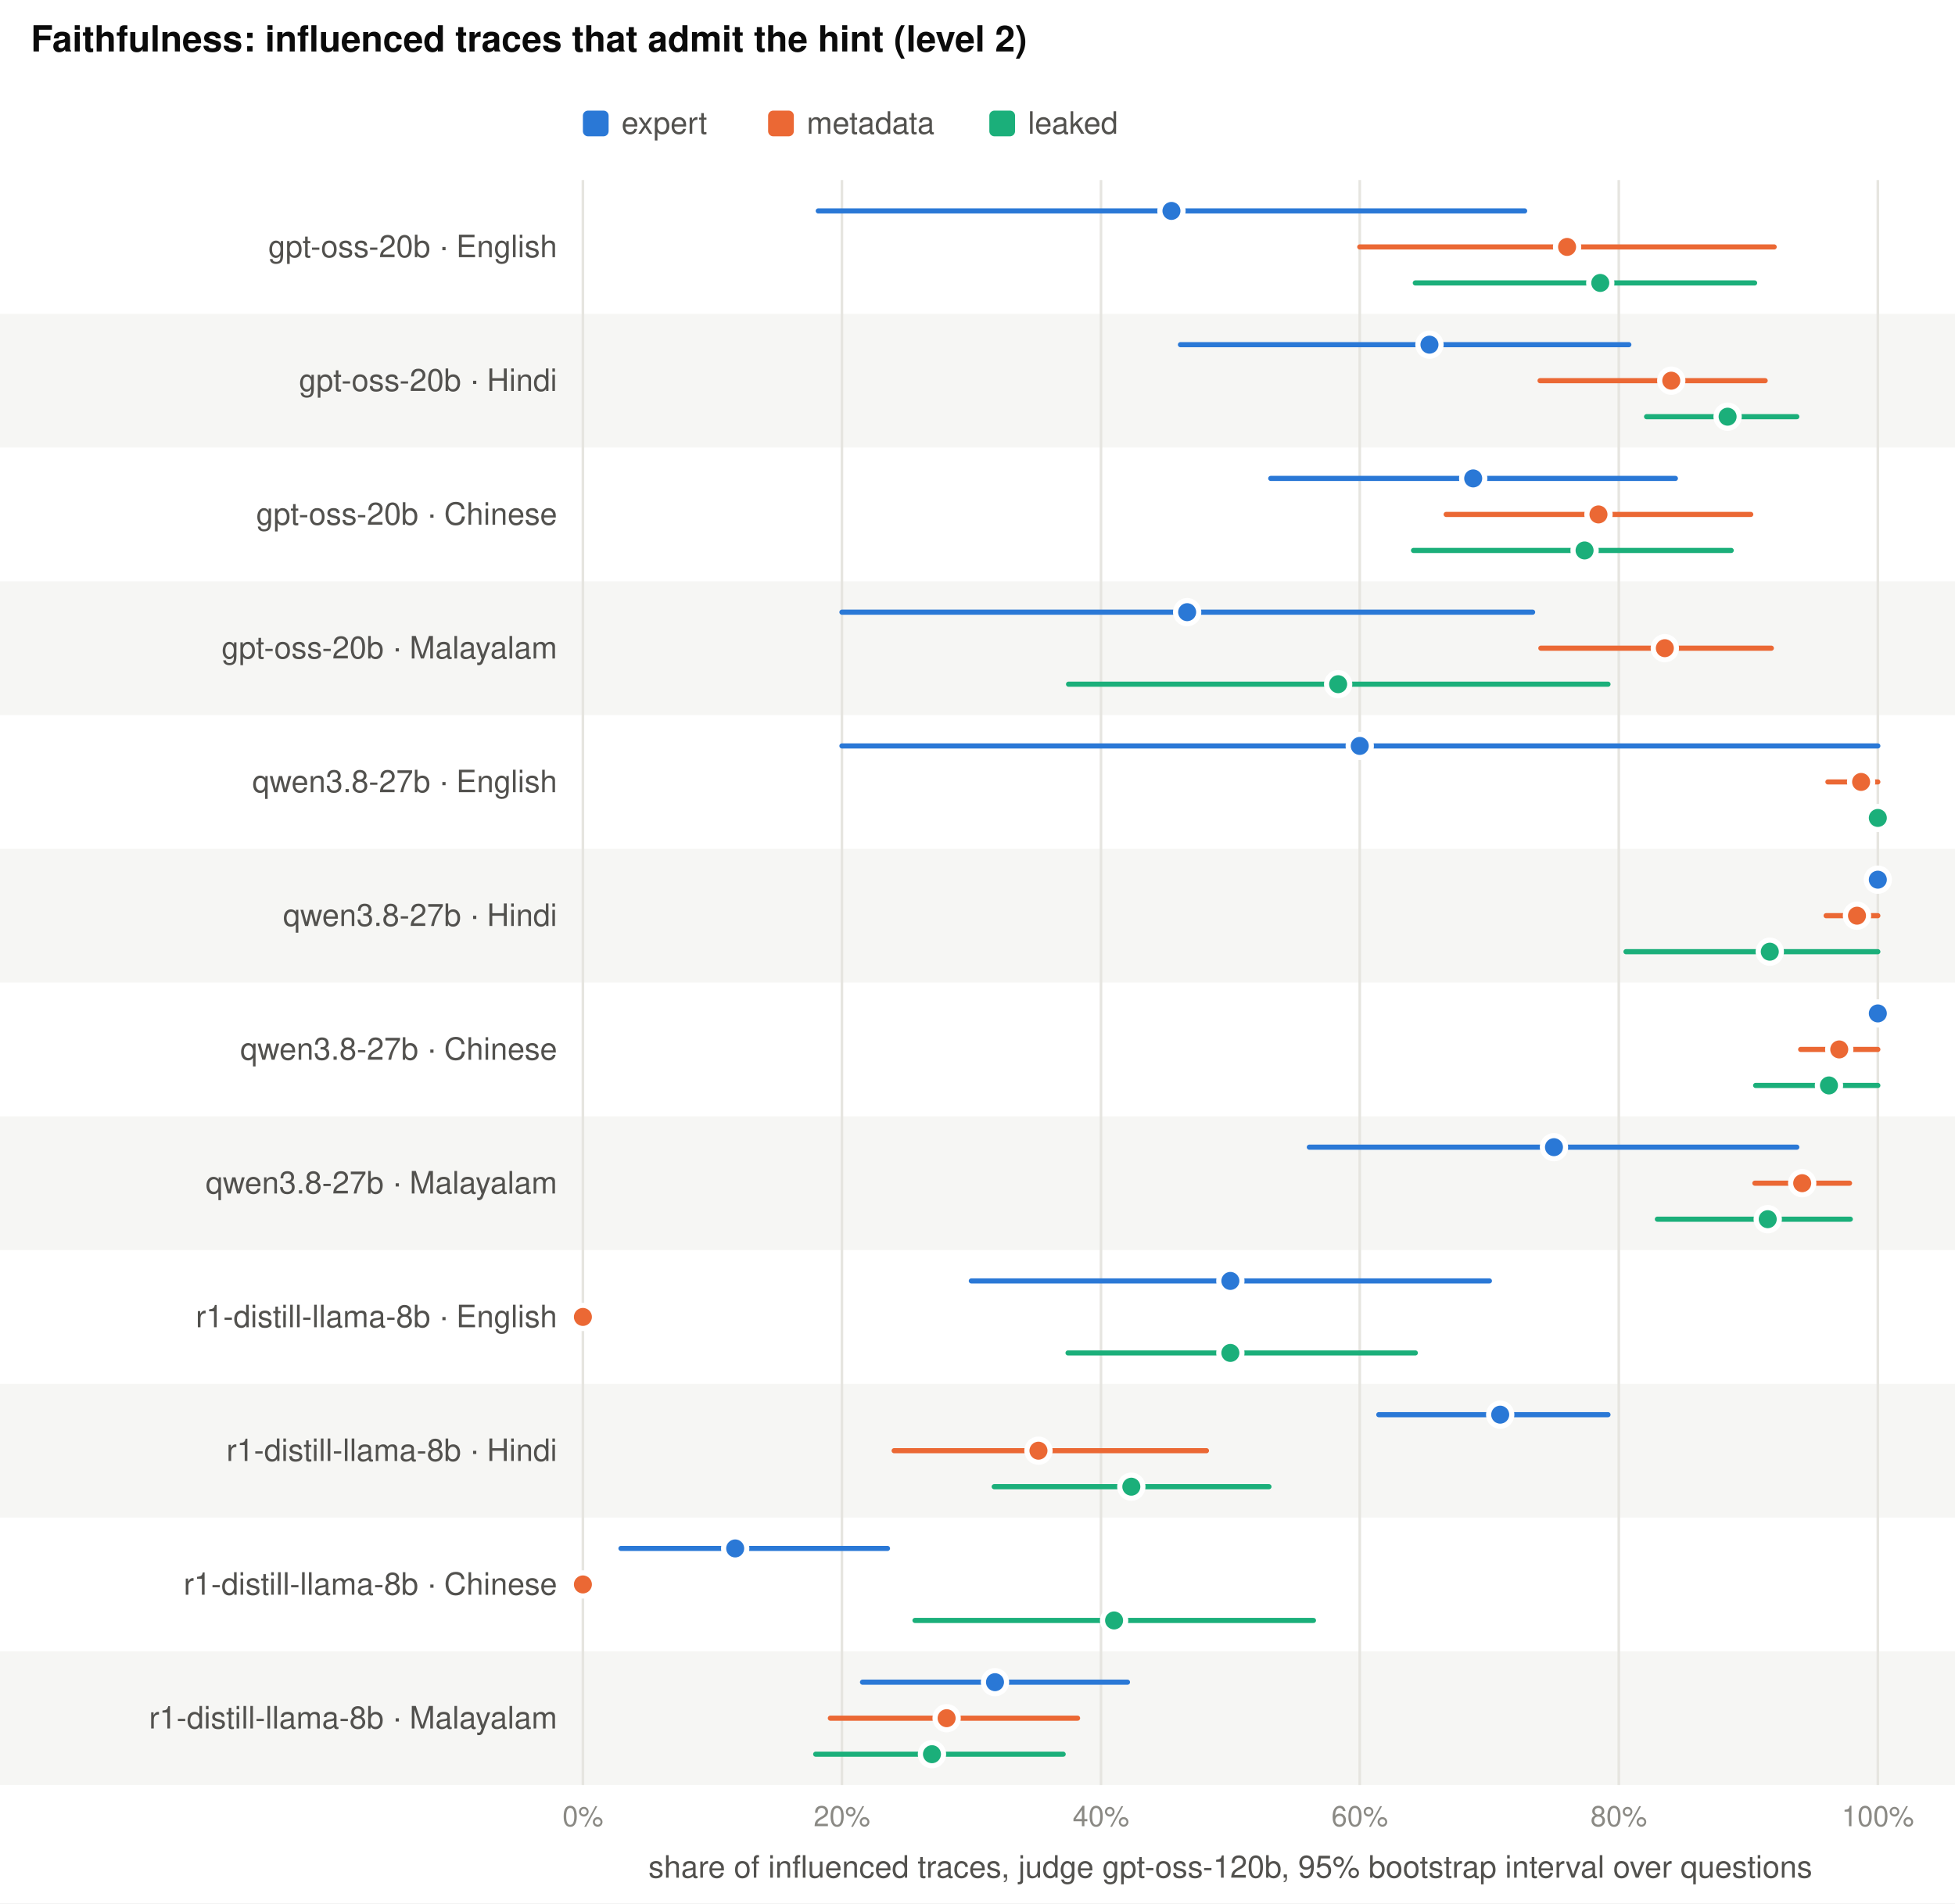
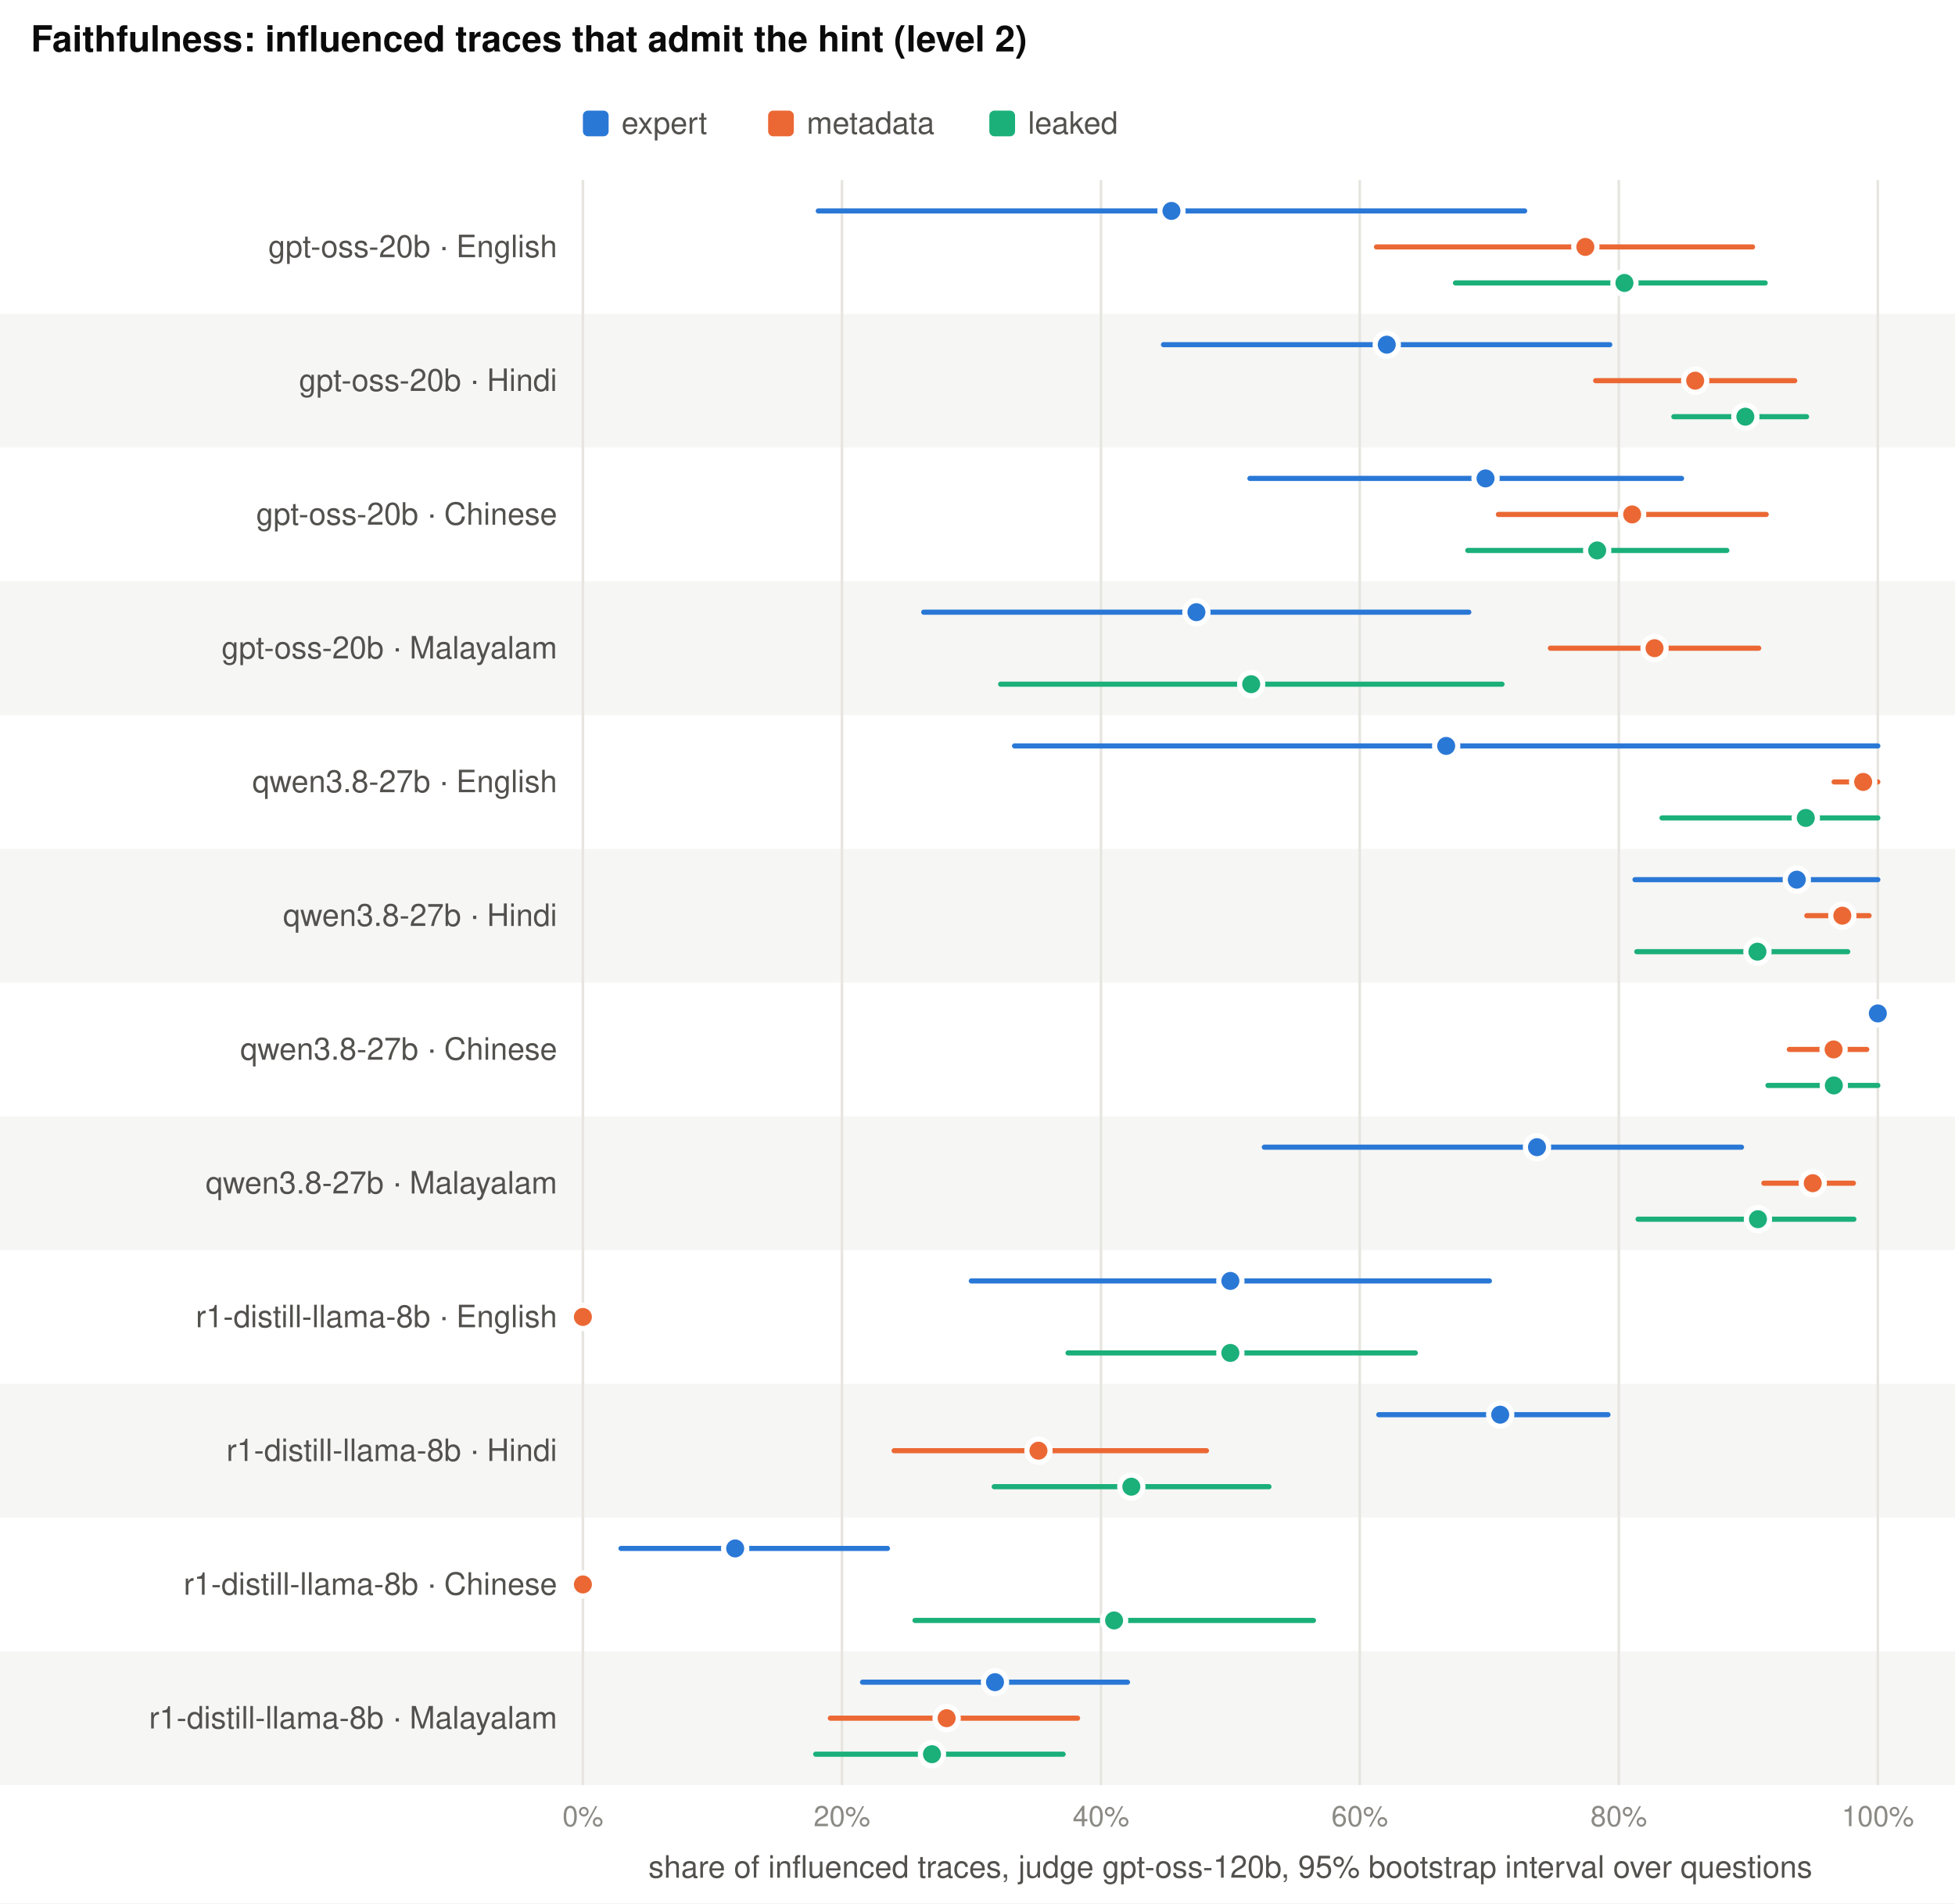
<svg xmlns="http://www.w3.org/2000/svg" width="760" height="740" viewBox="0 0 760 740" role="img">
  <rect width="100%" height="100%" fill="#ffffff" />
  <text x="12.0" y="20.0" font-size="14" fill="#0b0b0b" text-anchor="start" font-weight="bold" font-family="Helvetica, Arial, sans-serif">Faithfulness: influenced traces that admit the hint (level 2)</text>
  <rect x="226.6" y="43" width="10" height="10" rx="2" fill="#2a78d6" />
  <text x="241.6" y="52.0" font-size="12" fill="#52514e" text-anchor="start" font-weight="normal" font-family="Helvetica, Arial, sans-serif">expert</text>
  <rect x="298.6" y="43" width="10" height="10" rx="2" fill="#eb6834" />
  <text x="313.6" y="52.0" font-size="12" fill="#52514e" text-anchor="start" font-weight="normal" font-family="Helvetica, Arial, sans-serif">metadata</text>
  <rect x="384.6" y="43" width="10" height="10" rx="2" fill="#1baf7a" />
  <text x="399.6" y="52.0" font-size="12" fill="#52514e" text-anchor="start" font-weight="normal" font-family="Helvetica, Arial, sans-serif">leaked</text>
  <rect x="0" y="122" width="760" height="52" fill="#f6f6f4" />
  <rect x="0" y="226" width="760" height="52" fill="#f6f6f4" />
  <rect x="0" y="330" width="760" height="52" fill="#f6f6f4" />
  <rect x="0" y="434" width="760" height="52" fill="#f6f6f4" />
  <rect x="0" y="538" width="760" height="52" fill="#f6f6f4" />
  <rect x="0" y="642" width="760" height="52" fill="#f6f6f4" />
  <line x1="226.6" y1="70" x2="226.6" y2="694" stroke="#e6e5e0" stroke-width="1" />
  <text x="226.6" y="710.0" font-size="11" fill="#8a8984" text-anchor="middle" font-weight="normal" font-family="Helvetica, Arial, sans-serif">0%</text>
  <line x1="327.3" y1="70" x2="327.3" y2="694" stroke="#e6e5e0" stroke-width="1" />
  <text x="327.3" y="710.0" font-size="11" fill="#8a8984" text-anchor="middle" font-weight="normal" font-family="Helvetica, Arial, sans-serif">20%</text>
  <line x1="428.0" y1="70" x2="428.0" y2="694" stroke="#e6e5e0" stroke-width="1" />
  <text x="428.0" y="710.0" font-size="11" fill="#8a8984" text-anchor="middle" font-weight="normal" font-family="Helvetica, Arial, sans-serif">40%</text>
  <line x1="528.6" y1="70" x2="528.6" y2="694" stroke="#e6e5e0" stroke-width="1" />
  <text x="528.6" y="710.0" font-size="11" fill="#8a8984" text-anchor="middle" font-weight="normal" font-family="Helvetica, Arial, sans-serif">60%</text>
  <line x1="629.3" y1="70" x2="629.3" y2="694" stroke="#e6e5e0" stroke-width="1" />
  <text x="629.3" y="710.0" font-size="11" fill="#8a8984" text-anchor="middle" font-weight="normal" font-family="Helvetica, Arial, sans-serif">80%</text>
  <line x1="730.0" y1="70" x2="730.0" y2="694" stroke="#e6e5e0" stroke-width="1" />
  <text x="730.0" y="710.0" font-size="11" fill="#8a8984" text-anchor="middle" font-weight="normal" font-family="Helvetica, Arial, sans-serif">100%</text>
  <text x="478.3" y="730.0" font-size="12" fill="#52514e" text-anchor="middle" font-weight="normal" font-family="Helvetica, Arial, sans-serif">share of influenced traces, judge gpt-oss-120b, 95% bootstrap interval over questions</text>
  <text x="216.6" y="100.0" font-size="12" fill="#52514e" text-anchor="end" font-weight="normal" font-family="Helvetica, Arial, sans-serif">gpt-oss-20b · English</text>
  <line x1="318.1" y1="82.0" x2="592.7" y2="82.0" stroke="#2a78d6" stroke-width="2" stroke-linecap="round" />
  <circle cx="455.4" cy="82.0" r="4.5" fill="#2a78d6" stroke="#ffffff" stroke-width="2" />
-   <line x1="528.6" y1="96.0" x2="689.7" y2="96.0" stroke="#eb6834" stroke-width="2" stroke-linecap="round" />
-   <circle cx="609.2" cy="96.0" r="4.5" fill="#eb6834" stroke="#ffffff" stroke-width="2" />
-   <line x1="550.2" y1="110.0" x2="682.1" y2="110.0" stroke="#1baf7a" stroke-width="2" stroke-linecap="round" />
-   <circle cx="622.1" cy="110.0" r="4.5" fill="#1baf7a" stroke="#ffffff" stroke-width="2" />
+   <line x1="535.1" y1="96.0" x2="681.3" y2="96.0" stroke="#eb6834" stroke-width="2" stroke-linecap="round" />
+   <circle cx="616.3" cy="96.0" r="4.5" fill="#eb6834" stroke="#ffffff" stroke-width="2" />
+   <line x1="565.8" y1="110.0" x2="686.2" y2="110.0" stroke="#1baf7a" stroke-width="2" stroke-linecap="round" />
+   <circle cx="631.5" cy="110.0" r="4.5" fill="#1baf7a" stroke="#ffffff" stroke-width="2" />
  <text x="216.6" y="152.0" font-size="12" fill="#52514e" text-anchor="end" font-weight="normal" font-family="Helvetica, Arial, sans-serif">gpt-oss-20b · Hindi</text>
-   <line x1="458.9" y1="134.0" x2="633.2" y2="134.0" stroke="#2a78d6" stroke-width="2" stroke-linecap="round" />
-   <circle cx="555.7" cy="134.0" r="4.5" fill="#2a78d6" stroke="#ffffff" stroke-width="2" />
-   <line x1="598.7" y1="148.0" x2="686.2" y2="148.0" stroke="#eb6834" stroke-width="2" stroke-linecap="round" />
-   <circle cx="649.7" cy="148.0" r="4.5" fill="#eb6834" stroke="#ffffff" stroke-width="2" />
-   <line x1="640.1" y1="162.0" x2="698.5" y2="162.0" stroke="#1baf7a" stroke-width="2" stroke-linecap="round" />
-   <circle cx="671.6" cy="162.0" r="4.5" fill="#1baf7a" stroke="#ffffff" stroke-width="2" />
+   <line x1="452.3" y1="134.0" x2="625.8" y2="134.0" stroke="#2a78d6" stroke-width="2" stroke-linecap="round" />
+   <circle cx="539.1" cy="134.0" r="4.5" fill="#2a78d6" stroke="#ffffff" stroke-width="2" />
+   <line x1="620.3" y1="148.0" x2="697.7" y2="148.0" stroke="#eb6834" stroke-width="2" stroke-linecap="round" />
+   <circle cx="659.0" cy="148.0" r="4.5" fill="#eb6834" stroke="#ffffff" stroke-width="2" />
+   <line x1="650.7" y1="162.0" x2="702.3" y2="162.0" stroke="#1baf7a" stroke-width="2" stroke-linecap="round" />
+   <circle cx="678.5" cy="162.0" r="4.5" fill="#1baf7a" stroke="#ffffff" stroke-width="2" />
  <text x="216.6" y="204.0" font-size="12" fill="#52514e" text-anchor="end" font-weight="normal" font-family="Helvetica, Arial, sans-serif">gpt-oss-20b · Chinese</text>
-   <line x1="494.0" y1="186.0" x2="651.3" y2="186.0" stroke="#2a78d6" stroke-width="2" stroke-linecap="round" />
-   <circle cx="572.7" cy="186.0" r="4.5" fill="#2a78d6" stroke="#ffffff" stroke-width="2" />
-   <line x1="562.2" y1="200.0" x2="680.6" y2="200.0" stroke="#eb6834" stroke-width="2" stroke-linecap="round" />
-   <circle cx="621.4" cy="200.0" r="4.5" fill="#eb6834" stroke="#ffffff" stroke-width="2" />
-   <line x1="549.5" y1="214.0" x2="673.0" y2="214.0" stroke="#1baf7a" stroke-width="2" stroke-linecap="round" />
-   <circle cx="616.0" cy="214.0" r="4.5" fill="#1baf7a" stroke="#ffffff" stroke-width="2" />
+   <line x1="485.9" y1="186.0" x2="653.7" y2="186.0" stroke="#2a78d6" stroke-width="2" stroke-linecap="round" />
+   <circle cx="577.5" cy="186.0" r="4.5" fill="#2a78d6" stroke="#ffffff" stroke-width="2" />
+   <line x1="582.5" y1="200.0" x2="686.6" y2="200.0" stroke="#eb6834" stroke-width="2" stroke-linecap="round" />
+   <circle cx="634.5" cy="200.0" r="4.5" fill="#eb6834" stroke="#ffffff" stroke-width="2" />
+   <line x1="570.6" y1="214.0" x2="671.3" y2="214.0" stroke="#1baf7a" stroke-width="2" stroke-linecap="round" />
+   <circle cx="620.9" cy="214.0" r="4.5" fill="#1baf7a" stroke="#ffffff" stroke-width="2" />
  <text x="216.6" y="256.0" font-size="12" fill="#52514e" text-anchor="end" font-weight="normal" font-family="Helvetica, Arial, sans-serif">gpt-oss-20b · Malayalam</text>
-   <line x1="327.3" y1="238.0" x2="595.8" y2="238.0" stroke="#2a78d6" stroke-width="2" stroke-linecap="round" />
-   <circle cx="461.5" cy="238.0" r="4.5" fill="#2a78d6" stroke="#ffffff" stroke-width="2" />
-   <line x1="599.0" y1="252.0" x2="688.6" y2="252.0" stroke="#eb6834" stroke-width="2" stroke-linecap="round" />
-   <circle cx="647.2" cy="252.0" r="4.5" fill="#eb6834" stroke="#ffffff" stroke-width="2" />
-   <line x1="415.4" y1="266.0" x2="625.1" y2="266.0" stroke="#1baf7a" stroke-width="2" stroke-linecap="round" />
-   <circle cx="520.2" cy="266.0" r="4.5" fill="#1baf7a" stroke="#ffffff" stroke-width="2" />
+   <line x1="359.1" y1="238.0" x2="571.0" y2="238.0" stroke="#2a78d6" stroke-width="2" stroke-linecap="round" />
+   <circle cx="465.1" cy="238.0" r="4.5" fill="#2a78d6" stroke="#ffffff" stroke-width="2" />
+   <line x1="602.7" y1="252.0" x2="683.7" y2="252.0" stroke="#eb6834" stroke-width="2" stroke-linecap="round" />
+   <circle cx="643.2" cy="252.0" r="4.5" fill="#eb6834" stroke="#ffffff" stroke-width="2" />
+   <line x1="389.0" y1="266.0" x2="583.9" y2="266.0" stroke="#1baf7a" stroke-width="2" stroke-linecap="round" />
+   <circle cx="486.4" cy="266.0" r="4.5" fill="#1baf7a" stroke="#ffffff" stroke-width="2" />
  <text x="216.6" y="308.0" font-size="12" fill="#52514e" text-anchor="end" font-weight="normal" font-family="Helvetica, Arial, sans-serif">qwen3.8-27b · English</text>
-   <line x1="327.3" y1="290.0" x2="730.0" y2="290.0" stroke="#2a78d6" stroke-width="2" stroke-linecap="round" />
-   <circle cx="528.6" cy="290.0" r="4.5" fill="#2a78d6" stroke="#ffffff" stroke-width="2" />
-   <line x1="710.6" y1="304.0" x2="730.0" y2="304.0" stroke="#eb6834" stroke-width="2" stroke-linecap="round" />
-   <circle cx="723.5" cy="304.0" r="4.5" fill="#eb6834" stroke="#ffffff" stroke-width="2" />
-   <line x1="730.0" y1="318.0" x2="730.0" y2="318.0" stroke="#1baf7a" stroke-width="2" stroke-linecap="round" />
-   <circle cx="730.0" cy="318.0" r="4.5" fill="#1baf7a" stroke="#ffffff" stroke-width="2" />
+   <line x1="394.4" y1="290.0" x2="730.0" y2="290.0" stroke="#2a78d6" stroke-width="2" stroke-linecap="round" />
+   <circle cx="562.2" cy="290.0" r="4.5" fill="#2a78d6" stroke="#ffffff" stroke-width="2" />
+   <line x1="713.0" y1="304.0" x2="730.0" y2="304.0" stroke="#eb6834" stroke-width="2" stroke-linecap="round" />
+   <circle cx="724.3" cy="304.0" r="4.5" fill="#eb6834" stroke="#ffffff" stroke-width="2" />
+   <line x1="646.1" y1="318.0" x2="730.0" y2="318.0" stroke="#1baf7a" stroke-width="2" stroke-linecap="round" />
+   <circle cx="702.0" cy="318.0" r="4.5" fill="#1baf7a" stroke="#ffffff" stroke-width="2" />
  <text x="216.6" y="360.0" font-size="12" fill="#52514e" text-anchor="end" font-weight="normal" font-family="Helvetica, Arial, sans-serif">qwen3.8-27b · Hindi</text>
-   <line x1="730.0" y1="342.0" x2="730.0" y2="342.0" stroke="#2a78d6" stroke-width="2" stroke-linecap="round" />
-   <circle cx="730.0" cy="342.0" r="4.5" fill="#2a78d6" stroke="#ffffff" stroke-width="2" />
-   <line x1="709.9" y1="356.0" x2="730.0" y2="356.0" stroke="#eb6834" stroke-width="2" stroke-linecap="round" />
-   <circle cx="721.9" cy="356.0" r="4.5" fill="#eb6834" stroke="#ffffff" stroke-width="2" />
-   <line x1="632.1" y1="370.0" x2="730.0" y2="370.0" stroke="#1baf7a" stroke-width="2" stroke-linecap="round" />
-   <circle cx="688.0" cy="370.0" r="4.5" fill="#1baf7a" stroke="#ffffff" stroke-width="2" />
+   <line x1="635.6" y1="342.0" x2="730.0" y2="342.0" stroke="#2a78d6" stroke-width="2" stroke-linecap="round" />
+   <circle cx="698.5" cy="342.0" r="4.5" fill="#2a78d6" stroke="#ffffff" stroke-width="2" />
+   <line x1="702.4" y1="356.0" x2="726.6" y2="356.0" stroke="#eb6834" stroke-width="2" stroke-linecap="round" />
+   <circle cx="716.2" cy="356.0" r="4.5" fill="#eb6834" stroke="#ffffff" stroke-width="2" />
+   <line x1="636.3" y1="370.0" x2="718.3" y2="370.0" stroke="#1baf7a" stroke-width="2" stroke-linecap="round" />
+   <circle cx="683.2" cy="370.0" r="4.5" fill="#1baf7a" stroke="#ffffff" stroke-width="2" />
  <text x="216.6" y="412.0" font-size="12" fill="#52514e" text-anchor="end" font-weight="normal" font-family="Helvetica, Arial, sans-serif">qwen3.8-27b · Chinese</text>
  <line x1="730.0" y1="394.0" x2="730.0" y2="394.0" stroke="#2a78d6" stroke-width="2" stroke-linecap="round" />
  <circle cx="730.0" cy="394.0" r="4.5" fill="#2a78d6" stroke="#ffffff" stroke-width="2" />
-   <line x1="700.0" y1="408.0" x2="730.0" y2="408.0" stroke="#eb6834" stroke-width="2" stroke-linecap="round" />
-   <circle cx="715.0" cy="408.0" r="4.5" fill="#eb6834" stroke="#ffffff" stroke-width="2" />
-   <line x1="682.5" y1="422.0" x2="730.0" y2="422.0" stroke="#1baf7a" stroke-width="2" stroke-linecap="round" />
-   <circle cx="711.0" cy="422.0" r="4.5" fill="#1baf7a" stroke="#ffffff" stroke-width="2" />
+   <line x1="695.6" y1="408.0" x2="725.7" y2="408.0" stroke="#eb6834" stroke-width="2" stroke-linecap="round" />
+   <circle cx="712.8" cy="408.0" r="4.5" fill="#eb6834" stroke="#ffffff" stroke-width="2" />
+   <line x1="687.3" y1="422.0" x2="730.0" y2="422.0" stroke="#1baf7a" stroke-width="2" stroke-linecap="round" />
+   <circle cx="712.9" cy="422.0" r="4.5" fill="#1baf7a" stroke="#ffffff" stroke-width="2" />
  <text x="216.6" y="464.0" font-size="12" fill="#52514e" text-anchor="end" font-weight="normal" font-family="Helvetica, Arial, sans-serif">qwen3.8-27b · Malayalam</text>
-   <line x1="509.0" y1="446.0" x2="698.5" y2="446.0" stroke="#2a78d6" stroke-width="2" stroke-linecap="round" />
-   <circle cx="604.1" cy="446.0" r="4.5" fill="#2a78d6" stroke="#ffffff" stroke-width="2" />
-   <line x1="682.2" y1="460.0" x2="719.0" y2="460.0" stroke="#eb6834" stroke-width="2" stroke-linecap="round" />
-   <circle cx="700.6" cy="460.0" r="4.5" fill="#eb6834" stroke="#ffffff" stroke-width="2" />
-   <line x1="644.3" y1="474.0" x2="719.3" y2="474.0" stroke="#1baf7a" stroke-width="2" stroke-linecap="round" />
-   <circle cx="687.2" cy="474.0" r="4.5" fill="#1baf7a" stroke="#ffffff" stroke-width="2" />
+   <line x1="491.5" y1="446.0" x2="677.0" y2="446.0" stroke="#2a78d6" stroke-width="2" stroke-linecap="round" />
+   <circle cx="597.5" cy="446.0" r="4.5" fill="#2a78d6" stroke="#ffffff" stroke-width="2" />
+   <line x1="685.7" y1="460.0" x2="720.5" y2="460.0" stroke="#eb6834" stroke-width="2" stroke-linecap="round" />
+   <circle cx="704.7" cy="460.0" r="4.5" fill="#eb6834" stroke="#ffffff" stroke-width="2" />
+   <line x1="636.8" y1="474.0" x2="720.7" y2="474.0" stroke="#1baf7a" stroke-width="2" stroke-linecap="round" />
+   <circle cx="683.4" cy="474.0" r="4.5" fill="#1baf7a" stroke="#ffffff" stroke-width="2" />
  <text x="216.6" y="516.0" font-size="12" fill="#52514e" text-anchor="end" font-weight="normal" font-family="Helvetica, Arial, sans-serif">r1-distill-llama-8b · English</text>
  <line x1="377.6" y1="498.0" x2="579.0" y2="498.0" stroke="#2a78d6" stroke-width="2" stroke-linecap="round" />
  <circle cx="478.3" cy="498.0" r="4.5" fill="#2a78d6" stroke="#ffffff" stroke-width="2" />
  <line x1="226.6" y1="512.0" x2="226.6" y2="512.0" stroke="#eb6834" stroke-width="2" stroke-linecap="round" />
  <circle cx="226.6" cy="512.0" r="4.5" fill="#eb6834" stroke="#ffffff" stroke-width="2" />
  <line x1="415.2" y1="526.0" x2="550.2" y2="526.0" stroke="#1baf7a" stroke-width="2" stroke-linecap="round" />
  <circle cx="478.3" cy="526.0" r="4.5" fill="#1baf7a" stroke="#ffffff" stroke-width="2" />
  <text x="216.6" y="568.0" font-size="12" fill="#52514e" text-anchor="end" font-weight="normal" font-family="Helvetica, Arial, sans-serif">r1-distill-llama-8b · Hindi</text>
  <line x1="536.0" y1="550.0" x2="625.1" y2="550.0" stroke="#2a78d6" stroke-width="2" stroke-linecap="round" />
  <circle cx="583.2" cy="550.0" r="4.5" fill="#2a78d6" stroke="#ffffff" stroke-width="2" />
  <line x1="347.6" y1="564.0" x2="469.0" y2="564.0" stroke="#eb6834" stroke-width="2" stroke-linecap="round" />
  <circle cx="403.7" cy="564.0" r="4.5" fill="#eb6834" stroke="#ffffff" stroke-width="2" />
  <line x1="386.5" y1="578.0" x2="493.3" y2="578.0" stroke="#1baf7a" stroke-width="2" stroke-linecap="round" />
  <circle cx="439.8" cy="578.0" r="4.5" fill="#1baf7a" stroke="#ffffff" stroke-width="2" />
  <text x="216.6" y="620.0" font-size="12" fill="#52514e" text-anchor="end" font-weight="normal" font-family="Helvetica, Arial, sans-serif">r1-distill-llama-8b · Chinese</text>
  <line x1="241.4" y1="602.0" x2="345.0" y2="602.0" stroke="#2a78d6" stroke-width="2" stroke-linecap="round" />
  <circle cx="285.8" cy="602.0" r="4.5" fill="#2a78d6" stroke="#ffffff" stroke-width="2" />
  <line x1="226.6" y1="616.0" x2="226.6" y2="616.0" stroke="#eb6834" stroke-width="2" stroke-linecap="round" />
  <circle cx="226.6" cy="616.0" r="4.5" fill="#eb6834" stroke="#ffffff" stroke-width="2" />
  <line x1="355.7" y1="630.0" x2="510.6" y2="630.0" stroke="#1baf7a" stroke-width="2" stroke-linecap="round" />
  <circle cx="433.1" cy="630.0" r="4.5" fill="#1baf7a" stroke="#ffffff" stroke-width="2" />
  <text x="216.6" y="672.0" font-size="12" fill="#52514e" text-anchor="end" font-weight="normal" font-family="Helvetica, Arial, sans-serif">r1-distill-llama-8b · Malayalam</text>
  <line x1="335.3" y1="654.0" x2="438.3" y2="654.0" stroke="#2a78d6" stroke-width="2" stroke-linecap="round" />
  <circle cx="386.8" cy="654.0" r="4.5" fill="#2a78d6" stroke="#ffffff" stroke-width="2" />
  <line x1="322.8" y1="668.0" x2="418.9" y2="668.0" stroke="#eb6834" stroke-width="2" stroke-linecap="round" />
  <circle cx="368.0" cy="668.0" r="4.5" fill="#eb6834" stroke="#ffffff" stroke-width="2" />
  <line x1="317.1" y1="682.0" x2="413.3" y2="682.0" stroke="#1baf7a" stroke-width="2" stroke-linecap="round" />
  <circle cx="362.3" cy="682.0" r="4.5" fill="#1baf7a" stroke="#ffffff" stroke-width="2" />
</svg>
